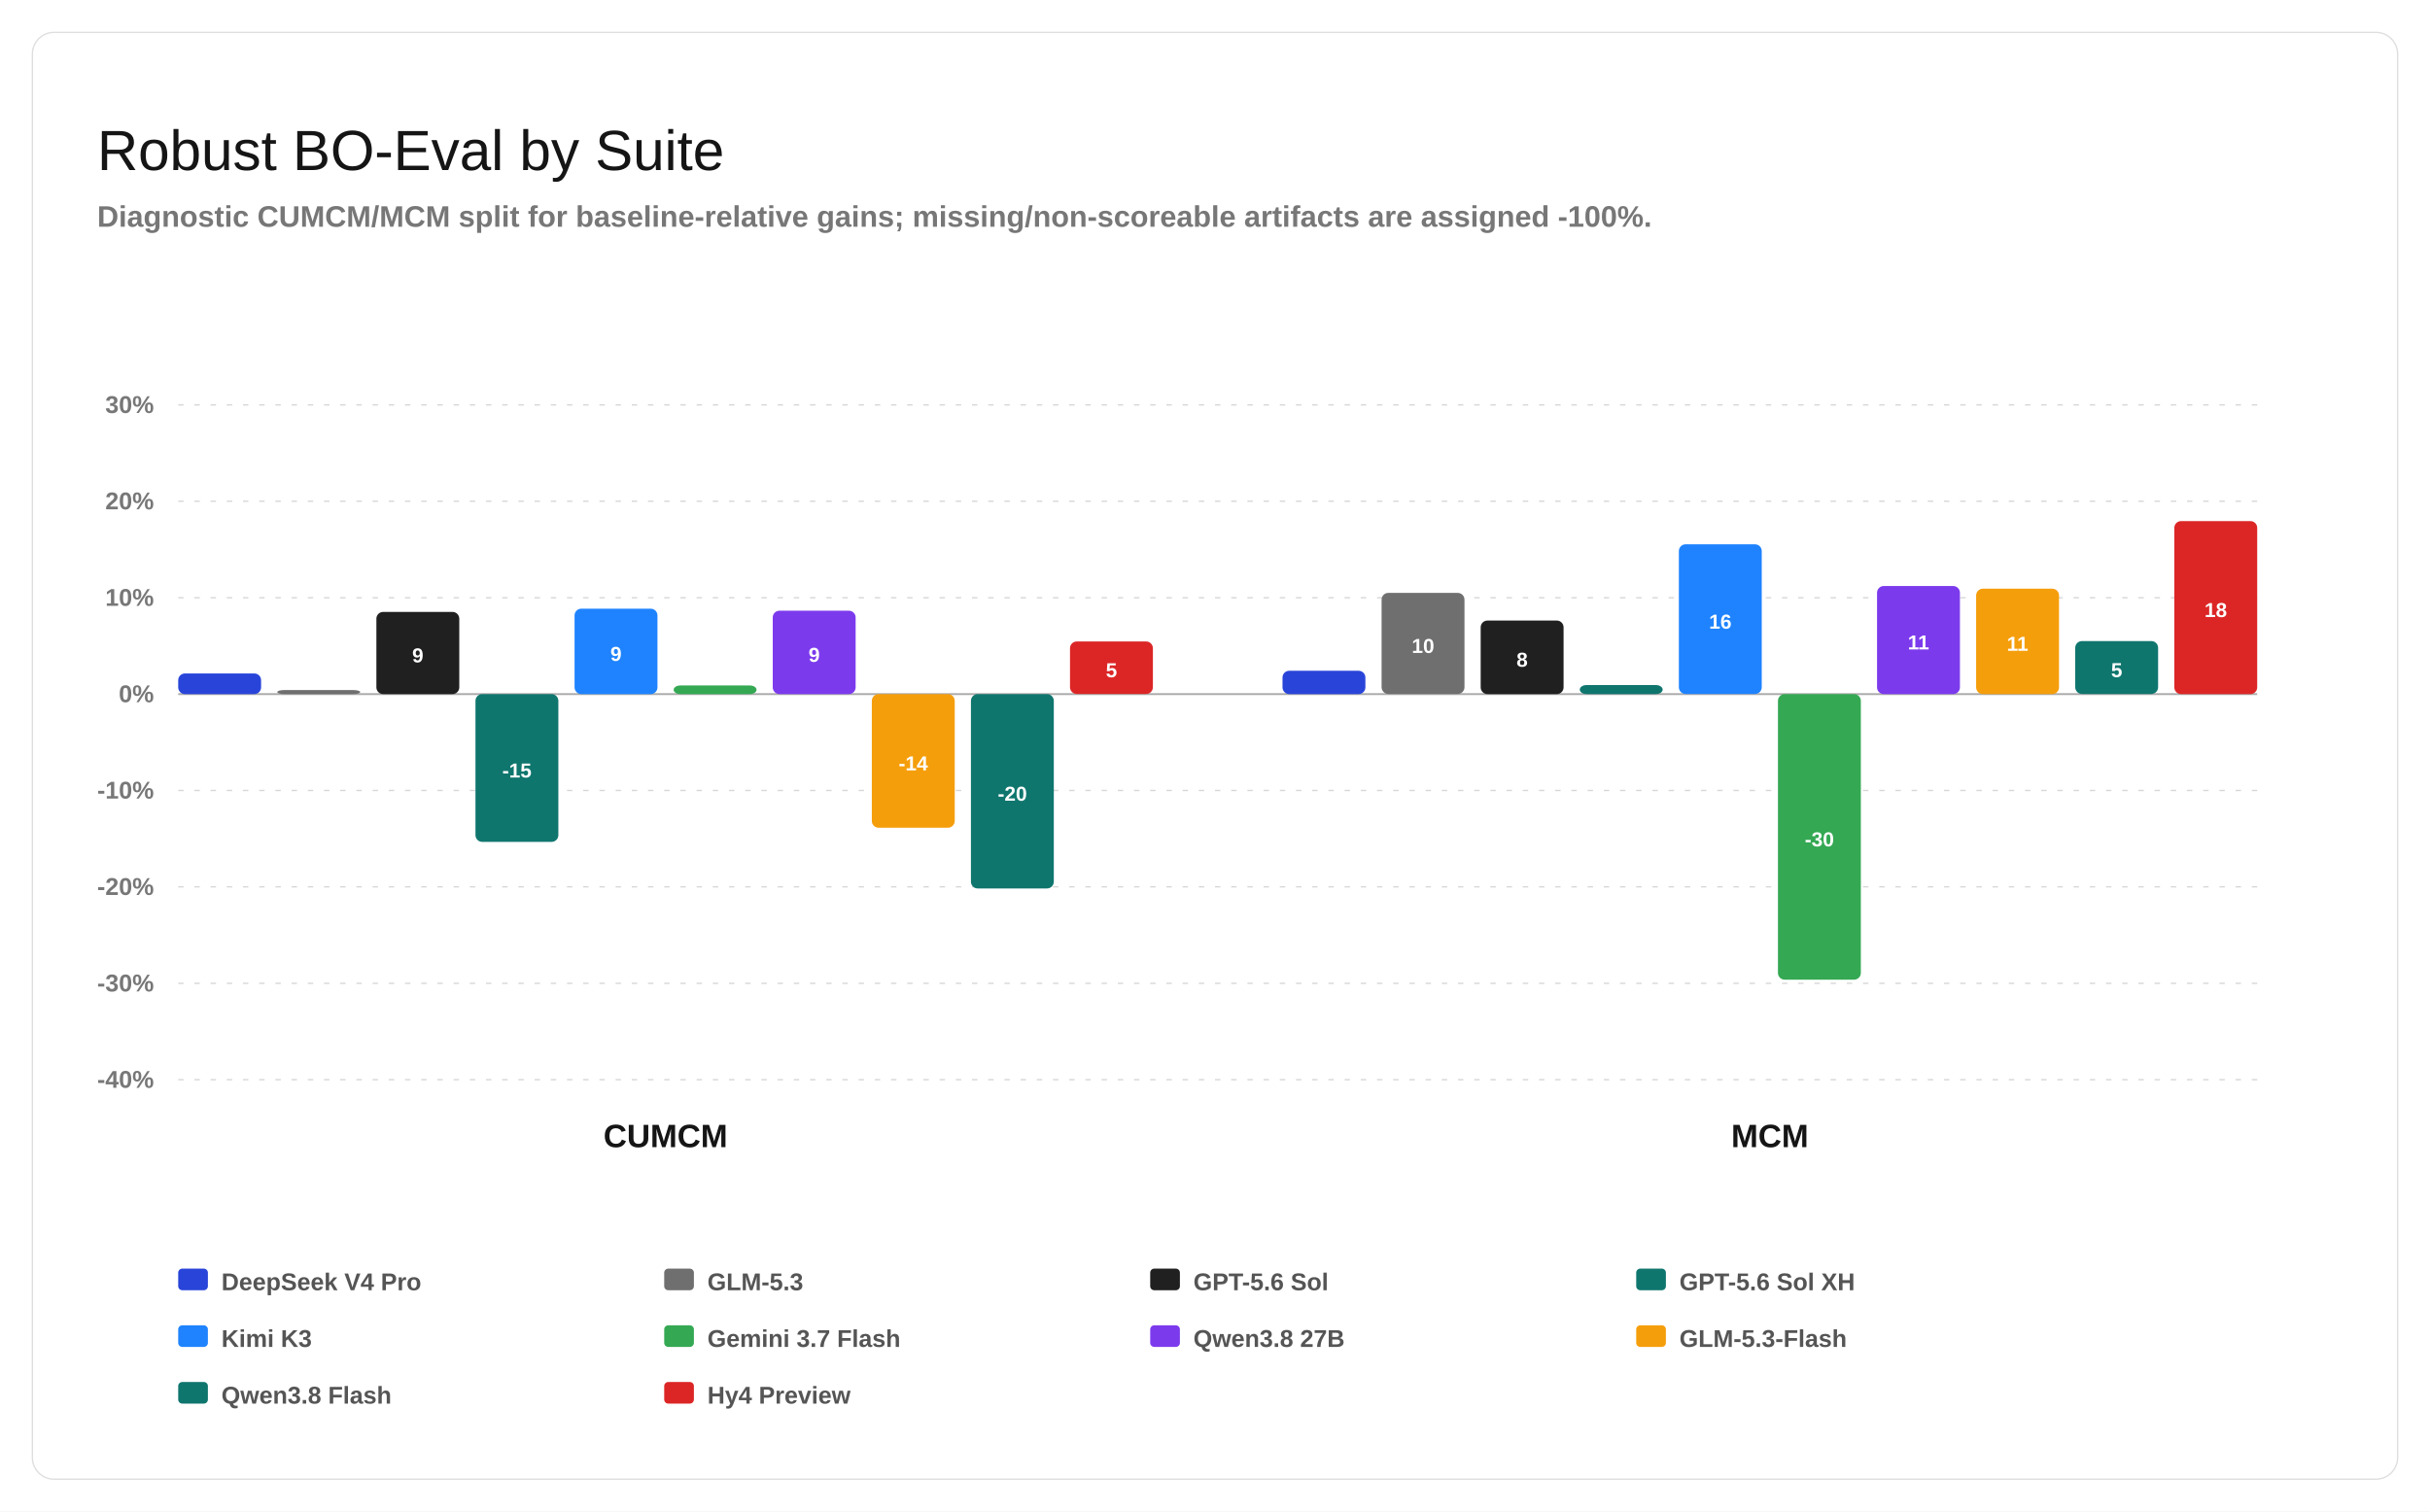
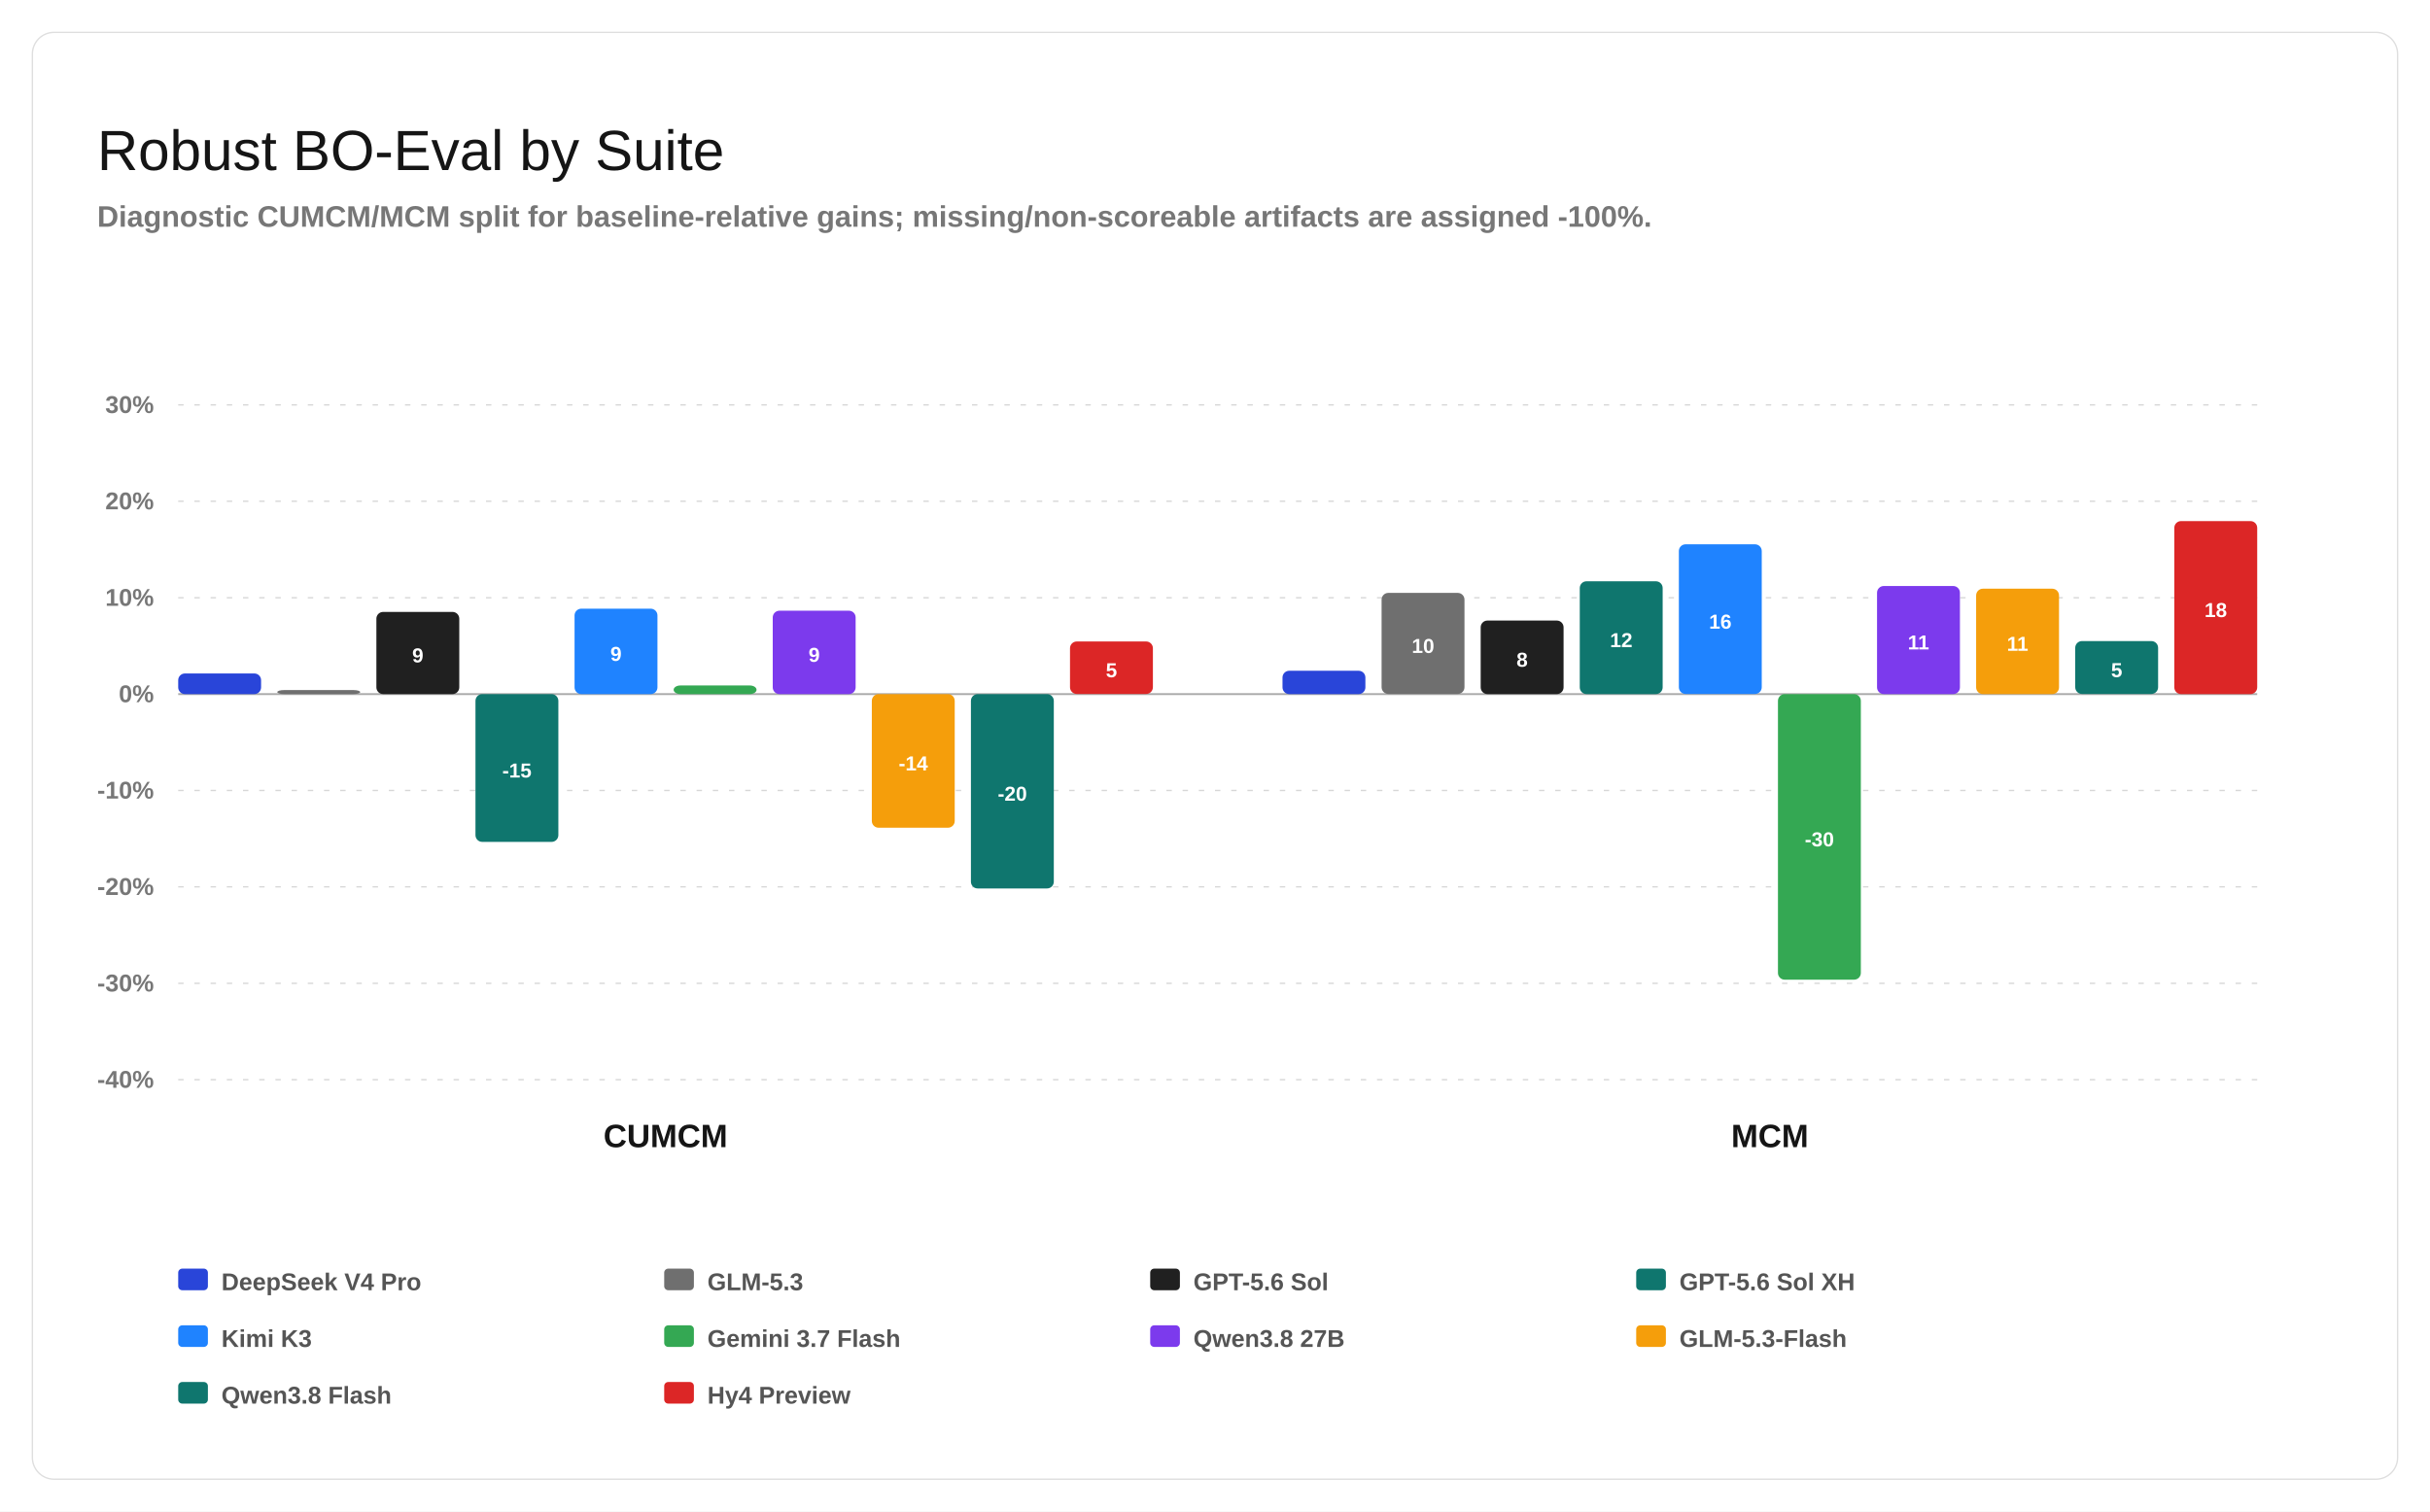
<svg xmlns="http://www.w3.org/2000/svg" width="1800" height="1120" viewBox="0 0 1800 1120" role="img">
  <style>
      .title { font-family: Georgia, Times, serif; font-size: 42px; font-weight: 500; fill: #050505; }
      .subtitle { font-family: Arial, Helvetica, sans-serif; font-size: 22px; fill: #777777; font-weight: 650; }
      .axis { font-family: Arial, Helvetica, sans-serif; font-size: 18px; fill: #777777; font-weight: 650; }
      .axis-title { font-family: Arial, Helvetica, sans-serif; font-size: 22px; fill: #111111; font-weight: 720; }
      .label { font-family: Arial, Helvetica, sans-serif; font-size: 19px; fill: #151515; font-weight: 700; }
      .small { font-family: Arial, Helvetica, sans-serif; font-size: 18px; fill: #777777; font-weight: 650; }
    </style>
  <rect width="1800" height="1120" fill="#ffffff" />
  <rect x="24.0" y="24.0" width="1752.0" height="1072.0" fill="#ffffff" rx="16.0" stroke="#dedede" />
  <text x="72.0" y="126.0" text-anchor="start" font-family="Arial, Helvetica, sans-serif" font-size="42" font-weight="500" fill="#151515">Robust BO-Eval by Suite</text>
  <text x="72.0" y="168.0" text-anchor="start" font-family="Arial, Helvetica, sans-serif" font-size="22" font-weight="650" fill="#777777">Diagnostic CUMCM/MCM split for baseline-relative gains; missing/non-scoreable artifacts are assigned -100%.</text>
  <line x1="132.0" y1="800.0" x2="1672.0" y2="800.0" stroke="#d7d7d7" stroke-width="1.0" stroke-dasharray="4 8" />
  <text x="114.0" y="806.0" text-anchor="end" font-family="Arial, Helvetica, sans-serif" font-size="18" font-weight="600" fill="#777777">-40%</text>
  <line x1="132.0" y1="728.6" x2="1672.0" y2="728.6" stroke="#d7d7d7" stroke-width="1.0" stroke-dasharray="4 8" />
  <text x="114.0" y="734.6" text-anchor="end" font-family="Arial, Helvetica, sans-serif" font-size="18" font-weight="600" fill="#777777">-30%</text>
  <line x1="132.0" y1="657.1" x2="1672.0" y2="657.1" stroke="#d7d7d7" stroke-width="1.0" stroke-dasharray="4 8" />
  <text x="114.0" y="663.1" text-anchor="end" font-family="Arial, Helvetica, sans-serif" font-size="18" font-weight="600" fill="#777777">-20%</text>
  <line x1="132.0" y1="585.7" x2="1672.0" y2="585.7" stroke="#d7d7d7" stroke-width="1.0" stroke-dasharray="4 8" />
  <text x="114.0" y="591.7" text-anchor="end" font-family="Arial, Helvetica, sans-serif" font-size="18" font-weight="600" fill="#777777">-10%</text>
  <line x1="132.0" y1="514.3" x2="1672.0" y2="514.3" stroke="#aaaaaa" stroke-width="1.4" />
  <text x="114.0" y="520.3" text-anchor="end" font-family="Arial, Helvetica, sans-serif" font-size="18" font-weight="600" fill="#777777">0%</text>
  <line x1="132.0" y1="442.9" x2="1672.0" y2="442.9" stroke="#d7d7d7" stroke-width="1.0" stroke-dasharray="4 8" />
  <text x="114.0" y="448.9" text-anchor="end" font-family="Arial, Helvetica, sans-serif" font-size="18" font-weight="600" fill="#777777">10%</text>
  <line x1="132.0" y1="371.4" x2="1672.0" y2="371.4" stroke="#d7d7d7" stroke-width="1.0" stroke-dasharray="4 8" />
  <text x="114.0" y="377.4" text-anchor="end" font-family="Arial, Helvetica, sans-serif" font-size="18" font-weight="600" fill="#777777">20%</text>
  <line x1="132.0" y1="300.0" x2="1672.0" y2="300.0" stroke="#d7d7d7" stroke-width="1.0" stroke-dasharray="4 8" />
  <text x="114.0" y="306.0" text-anchor="end" font-family="Arial, Helvetica, sans-serif" font-size="18" font-weight="600" fill="#777777">30%</text>
  <text x="493.0" y="850.0" text-anchor="middle" font-family="Arial, Helvetica, sans-serif" font-size="24" font-weight="800" fill="#151515">CUMCM</text>
  <rect x="132.0" y="499.0" width="61.4" height="15.3" fill="#2945d9" rx="5.0" />
  <rect x="205.4" y="511.3" width="61.4" height="3.0" fill="#6f6f6f" rx="5.0" />
  <rect x="278.8" y="453.4" width="61.4" height="60.9" fill="#202020" rx="5.0" />
  <text x="309.5" y="490.8" text-anchor="middle" font-family="Arial, Helvetica, sans-serif" font-size="15" font-weight="800" fill="#ffffff">9</text>
  <rect x="352.2" y="514.3" width="61.4" height="109.5" fill="#0f766e" rx="5.0" />
  <text x="382.9" y="576.1" text-anchor="middle" font-family="Arial, Helvetica, sans-serif" font-size="15" font-weight="800" fill="#ffffff">-15</text>
  <rect x="425.6" y="451.0" width="61.4" height="63.3" fill="#1f83ff" rx="5.0" />
  <text x="456.3" y="489.7" text-anchor="middle" font-family="Arial, Helvetica, sans-serif" font-size="15" font-weight="800" fill="#ffffff">9</text>
  <rect x="499.0" y="507.9" width="61.4" height="6.4" fill="#34a853" rx="5.0" />
  <rect x="572.4" y="452.5" width="61.4" height="61.8" fill="#7c3aed" rx="5.0" />
  <text x="603.1" y="490.4" text-anchor="middle" font-family="Arial, Helvetica, sans-serif" font-size="15" font-weight="800" fill="#ffffff">9</text>
  <rect x="645.8" y="514.3" width="61.4" height="99.0" fill="#f59e0b" rx="5.0" />
  <text x="676.5" y="570.8" text-anchor="middle" font-family="Arial, Helvetica, sans-serif" font-size="15" font-weight="800" fill="#ffffff">-14</text>
  <rect x="719.2" y="514.3" width="61.4" height="144.0" fill="#0f766e" rx="5.0" />
  <text x="749.9" y="593.3" text-anchor="middle" font-family="Arial, Helvetica, sans-serif" font-size="15" font-weight="800" fill="#ffffff">-20</text>
  <rect x="792.6" y="475.3" width="61.4" height="38.9" fill="#dc2626" rx="5.0" />
  <text x="823.3" y="501.8" text-anchor="middle" font-family="Arial, Helvetica, sans-serif" font-size="15" font-weight="800" fill="#ffffff">5</text>
  <text x="1311.0" y="850.0" text-anchor="middle" font-family="Arial, Helvetica, sans-serif" font-size="24" font-weight="800" fill="#151515">MCM</text>
  <rect x="950.0" y="497.0" width="61.4" height="17.3" fill="#2945d9" rx="5.0" />
  <rect x="1023.4" y="439.3" width="61.4" height="74.9" fill="#6f6f6f" rx="5.0" />
  <text x="1054.1" y="483.8" text-anchor="middle" font-family="Arial, Helvetica, sans-serif" font-size="15" font-weight="800" fill="#ffffff">10</text>
  <rect x="1096.8" y="459.8" width="61.4" height="54.5" fill="#202020" rx="5.0" />
  <text x="1127.5" y="494.0" text-anchor="middle" font-family="Arial, Helvetica, sans-serif" font-size="15" font-weight="800" fill="#ffffff">8</text>
-   <rect x="1170.2" y="507.6" width="61.4" height="6.7" fill="#0f766e" rx="5.0" />
+   <rect x="1170.2" y="430.7" width="61.4" height="83.6" fill="#0f766e" rx="5.0" />
+   <text x="1200.9" y="479.5" text-anchor="middle" font-family="Arial, Helvetica, sans-serif" font-size="15" font-weight="800" fill="#ffffff">12</text>
  <rect x="1243.6" y="403.3" width="61.4" height="110.9" fill="#1f83ff" rx="5.0" />
  <text x="1274.3" y="465.8" text-anchor="middle" font-family="Arial, Helvetica, sans-serif" font-size="15" font-weight="800" fill="#ffffff">16</text>
  <rect x="1317.0" y="514.3" width="61.4" height="211.6" fill="#34a853" rx="5.0" />
  <text x="1347.7" y="627.1" text-anchor="middle" font-family="Arial, Helvetica, sans-serif" font-size="15" font-weight="800" fill="#ffffff">-30</text>
  <rect x="1390.4" y="434.2" width="61.4" height="80.1" fill="#7c3aed" rx="5.0" />
  <text x="1421.1" y="481.2" text-anchor="middle" font-family="Arial, Helvetica, sans-serif" font-size="15" font-weight="800" fill="#ffffff">11</text>
  <rect x="1463.8" y="436.2" width="61.4" height="78.1" fill="#f59e0b" rx="5.0" />
  <text x="1494.5" y="482.2" text-anchor="middle" font-family="Arial, Helvetica, sans-serif" font-size="15" font-weight="800" fill="#ffffff">11</text>
  <rect x="1537.2" y="475.0" width="61.4" height="39.2" fill="#0f766e" rx="5.0" />
  <text x="1567.9" y="501.7" text-anchor="middle" font-family="Arial, Helvetica, sans-serif" font-size="15" font-weight="800" fill="#ffffff">5</text>
  <rect x="1610.6" y="386.1" width="61.4" height="128.2" fill="#dc2626" rx="5.0" />
  <text x="1641.3" y="457.2" text-anchor="middle" font-family="Arial, Helvetica, sans-serif" font-size="15" font-weight="800" fill="#ffffff">18</text>
  <rect x="132.0" y="940.0" width="22.0" height="16.0" fill="#2945d9" rx="3.0" />
  <text x="164.0" y="956.0" text-anchor="start" font-family="Arial, Helvetica, sans-serif" font-size="18" font-weight="600" fill="#555555">DeepSeek V4 Pro</text>
  <rect x="492.0" y="940.0" width="22.0" height="16.0" fill="#6f6f6f" rx="3.0" />
  <text x="524.0" y="956.0" text-anchor="start" font-family="Arial, Helvetica, sans-serif" font-size="18" font-weight="600" fill="#555555">GLM-5.3</text>
  <rect x="852.0" y="940.0" width="22.0" height="16.0" fill="#202020" rx="3.0" />
  <text x="884.0" y="956.0" text-anchor="start" font-family="Arial, Helvetica, sans-serif" font-size="18" font-weight="600" fill="#555555">GPT-5.6 Sol</text>
  <rect x="1212.0" y="940.0" width="22.0" height="16.0" fill="#0f766e" rx="3.0" />
  <text x="1244.0" y="956.0" text-anchor="start" font-family="Arial, Helvetica, sans-serif" font-size="18" font-weight="600" fill="#555555">GPT-5.6 Sol XH</text>
  <rect x="132.0" y="982.0" width="22.0" height="16.0" fill="#1f83ff" rx="3.0" />
  <text x="164.0" y="998.0" text-anchor="start" font-family="Arial, Helvetica, sans-serif" font-size="18" font-weight="600" fill="#555555">Kimi K3</text>
  <rect x="492.0" y="982.0" width="22.0" height="16.0" fill="#34a853" rx="3.0" />
  <text x="524.0" y="998.0" text-anchor="start" font-family="Arial, Helvetica, sans-serif" font-size="18" font-weight="600" fill="#555555">Gemini 3.7 Flash</text>
  <rect x="852.0" y="982.0" width="22.0" height="16.0" fill="#7c3aed" rx="3.0" />
  <text x="884.0" y="998.0" text-anchor="start" font-family="Arial, Helvetica, sans-serif" font-size="18" font-weight="600" fill="#555555">Qwen3.8 27B</text>
  <rect x="1212.0" y="982.0" width="22.0" height="16.0" fill="#f59e0b" rx="3.0" />
  <text x="1244.0" y="998.0" text-anchor="start" font-family="Arial, Helvetica, sans-serif" font-size="18" font-weight="600" fill="#555555">GLM-5.3-Flash</text>
  <rect x="132.0" y="1024.0" width="22.0" height="16.0" fill="#0f766e" rx="3.0" />
  <text x="164.0" y="1040.0" text-anchor="start" font-family="Arial, Helvetica, sans-serif" font-size="18" font-weight="600" fill="#555555">Qwen3.8 Flash</text>
  <rect x="492.0" y="1024.0" width="22.0" height="16.0" fill="#dc2626" rx="3.0" />
  <text x="524.0" y="1040.0" text-anchor="start" font-family="Arial, Helvetica, sans-serif" font-size="18" font-weight="600" fill="#555555">Hy4 Preview</text>
</svg>
